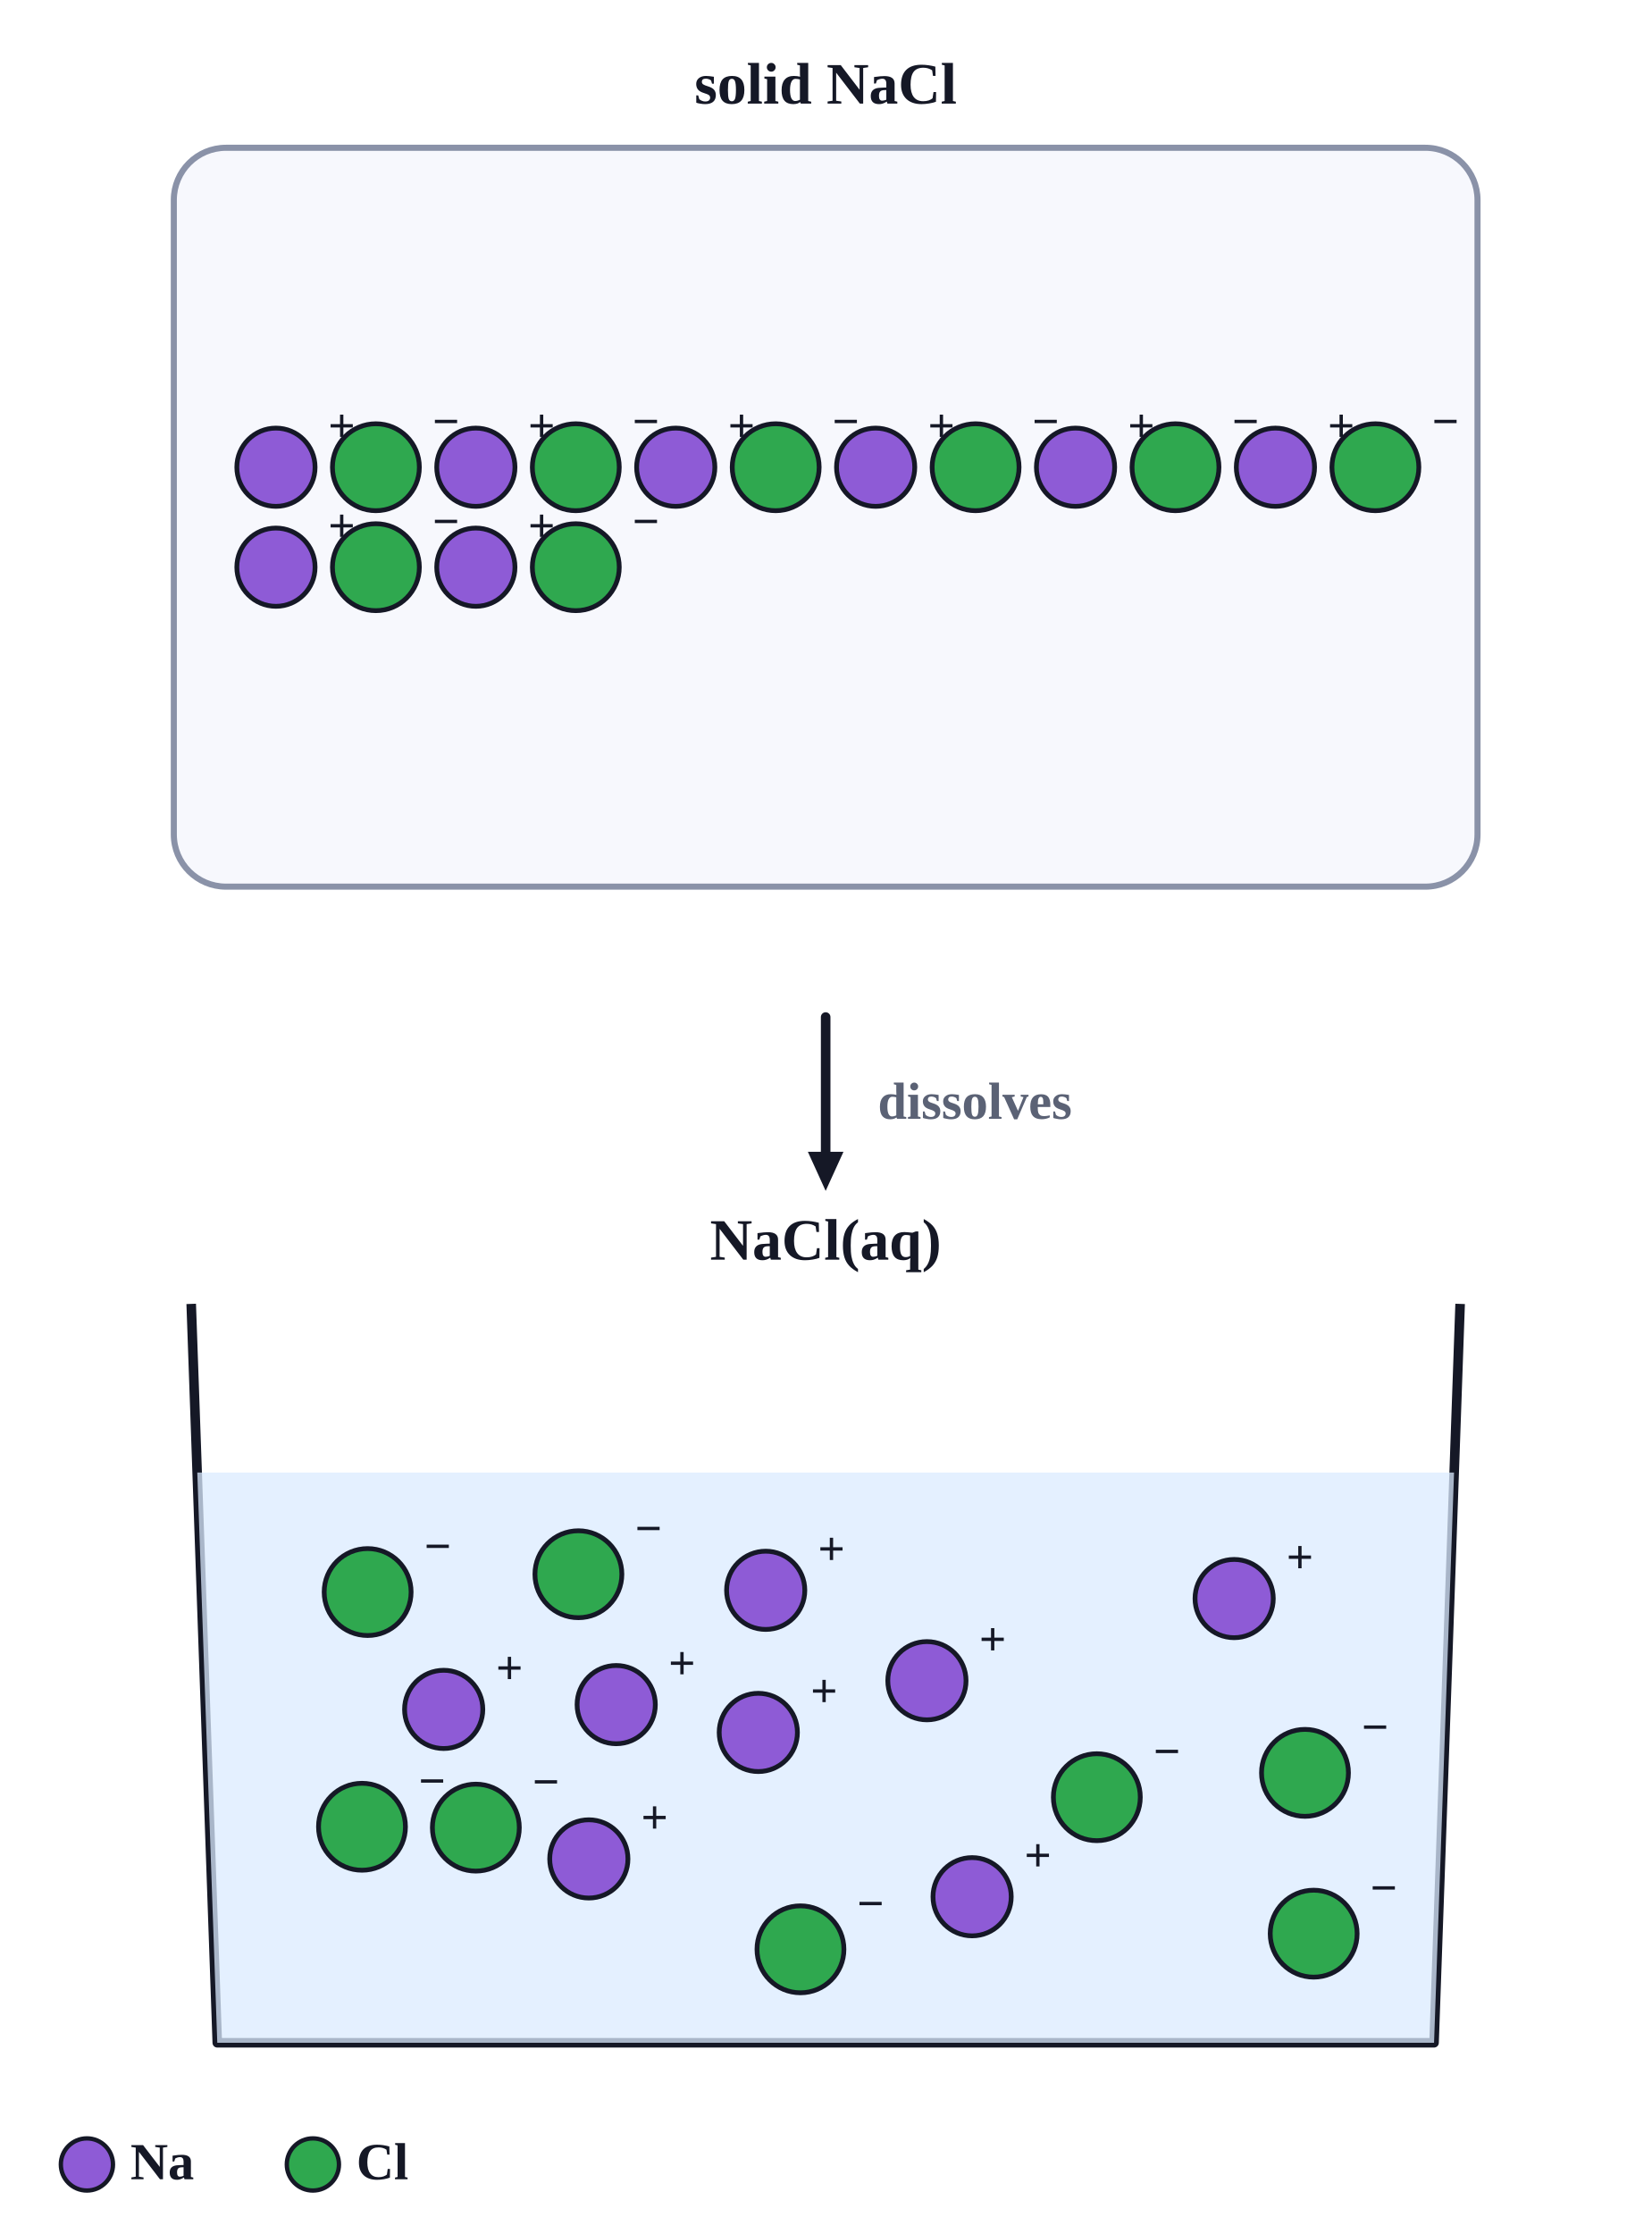
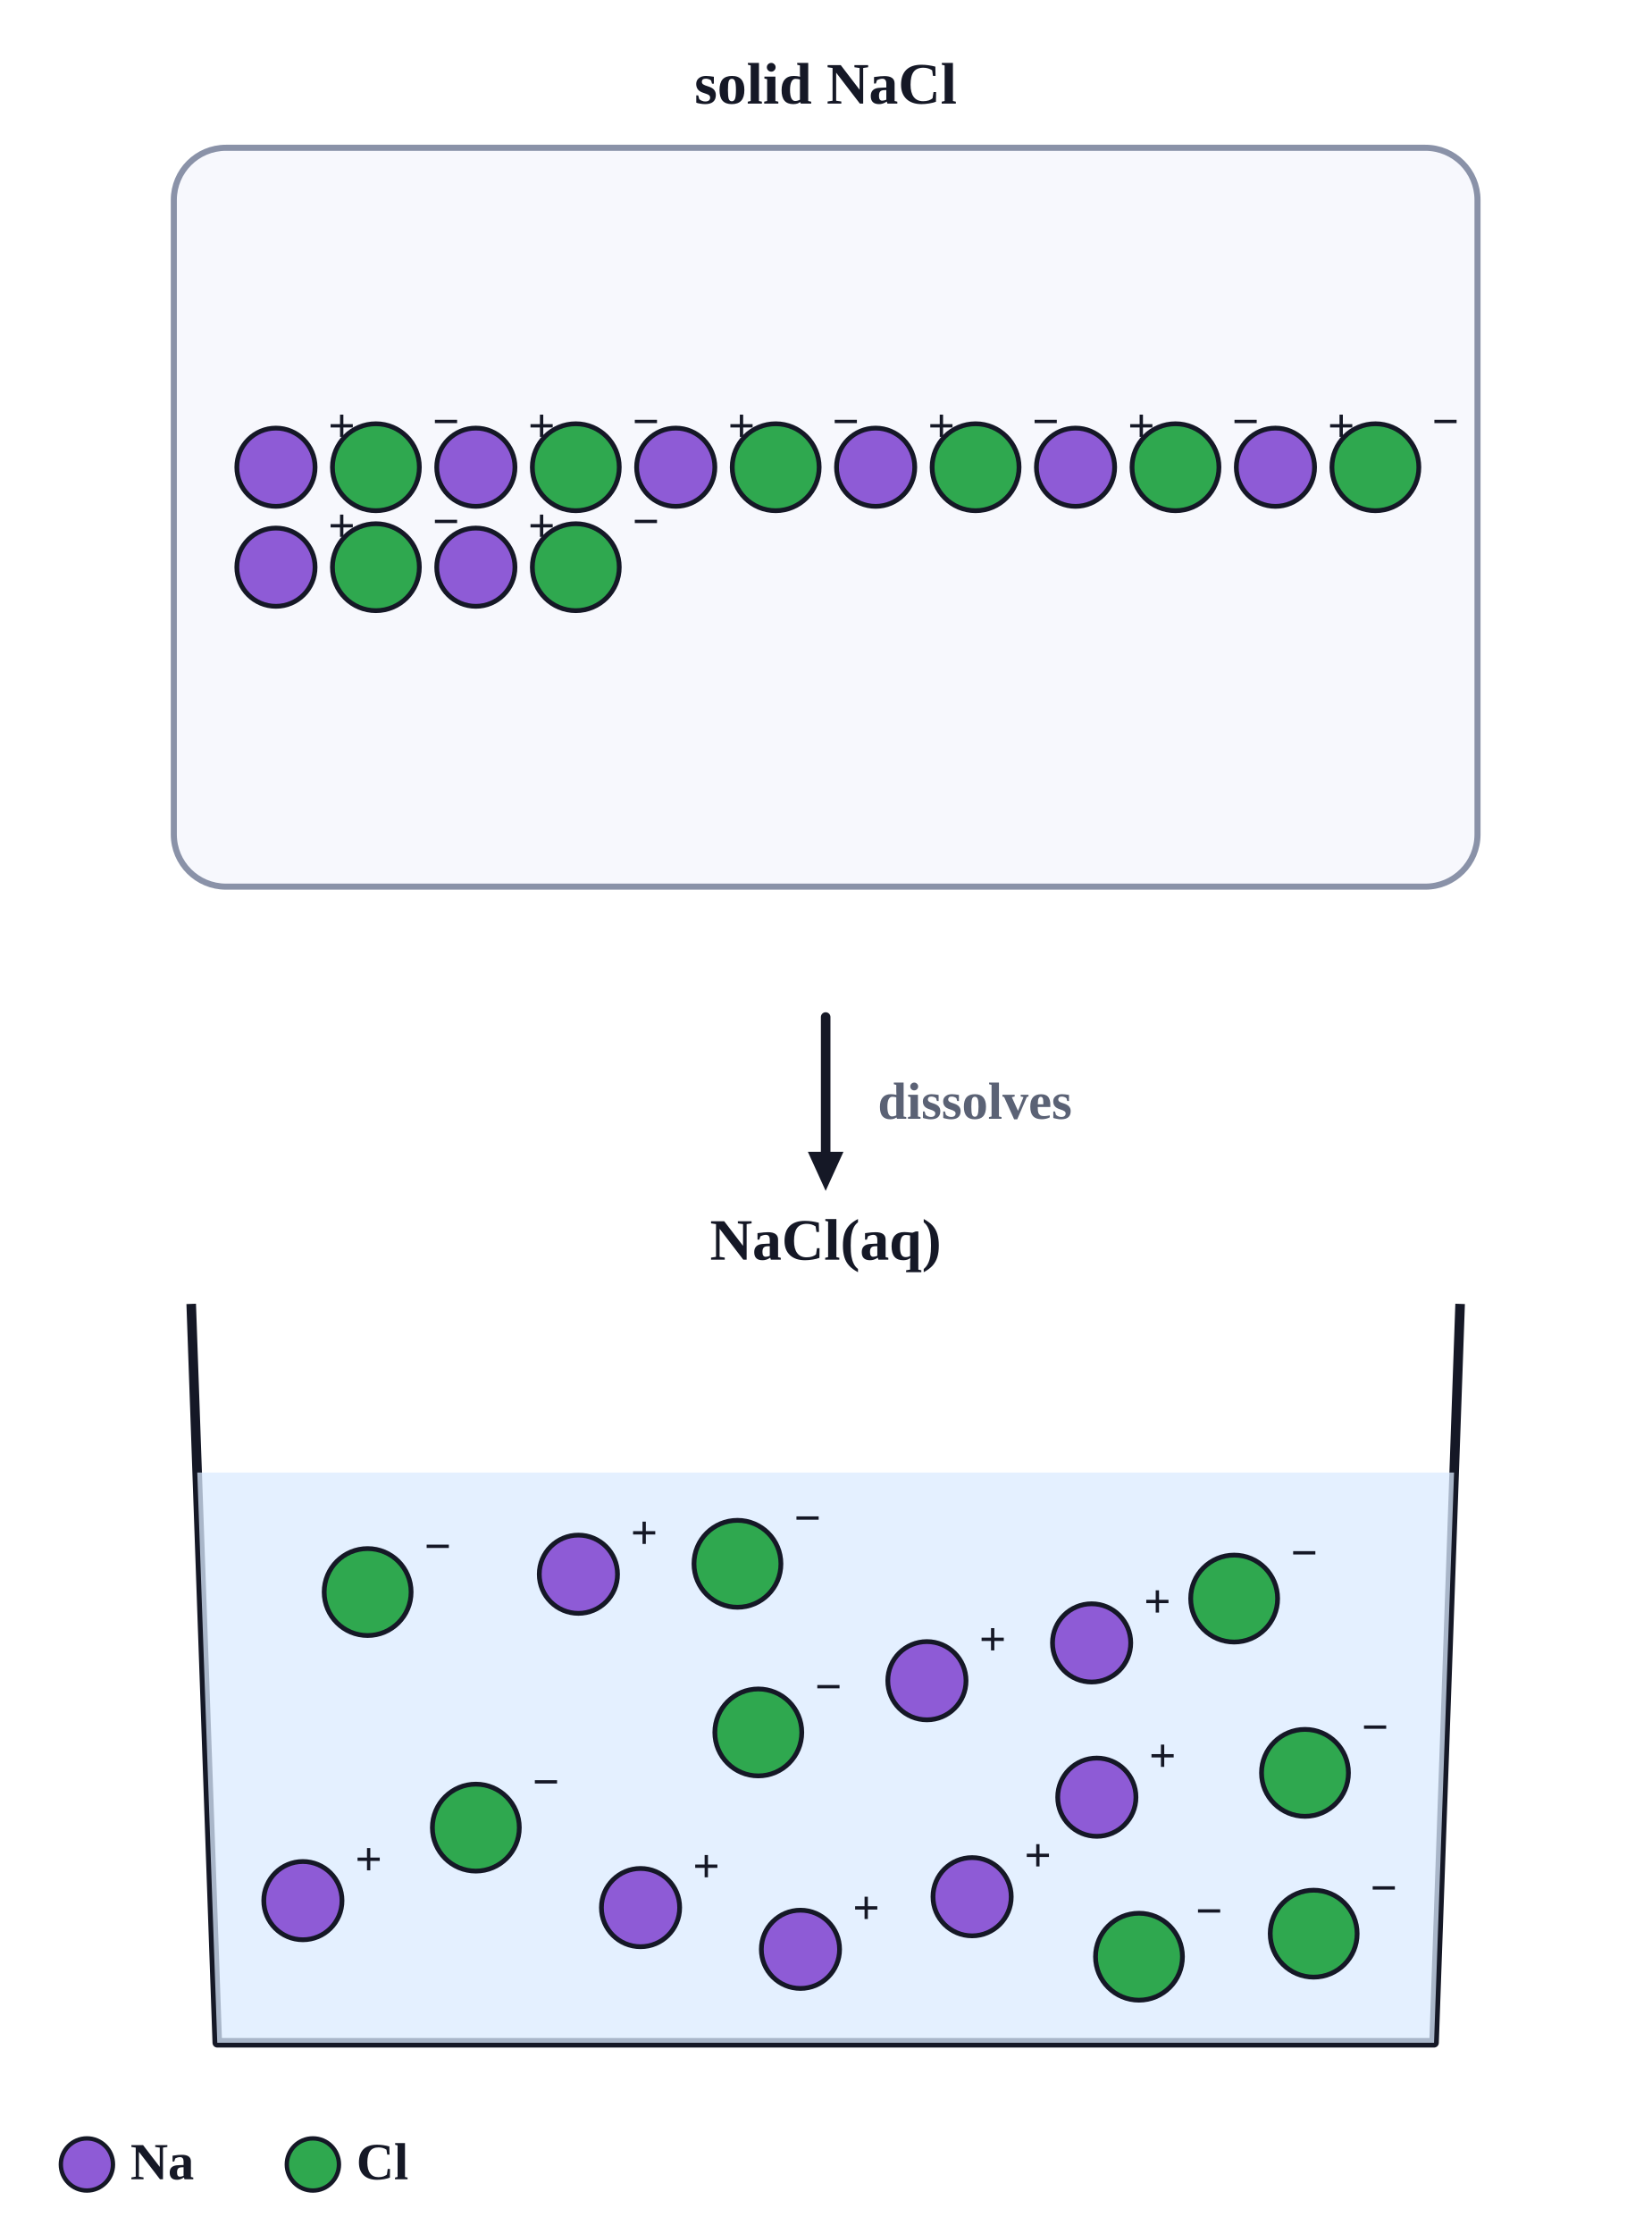
<svg xmlns="http://www.w3.org/2000/svg" viewBox="0 0 380.0 514.0" width="380.0" height="514.0" role="img" aria-label="Left: a sodium chloride lattice in water. Right: separate Na⁺ and Cl⁻ ions spread through the water." style="color:var(--vx-ink, #151826);font-family:inherit;max-width:100%;height:auto">
  <text x="190.0" y="20.0" font-size="13.5" font-weight="700" text-anchor="middle" dominant-baseline="middle" fill="var(--vx-ink, #151826)">solid NaCl</text>
  <rect x="40.0" y="34.0" width="300.0" height="170.0" rx="12" fill="#f7f8fd" stroke="var(--vx-line, #8a92a8)" stroke-width="1.4" />
  <circle cx="63.5" cy="107.5" r="9.0" fill="#8e5bd6" stroke="#151826" stroke-width="1.1" />
  <text x="75.5" y="98.5" font-size="11" font-weight="800" text-anchor="start" dominant-baseline="middle" fill="var(--vx-ink, #151826)">+</text>
  <circle cx="86.5" cy="107.5" r="10.0" fill="#2fa84f" stroke="#151826" stroke-width="1.1" />
  <text x="99.5" y="97.5" font-size="11" font-weight="800" text-anchor="start" dominant-baseline="middle" fill="var(--vx-ink, #151826)">−</text>
  <circle cx="109.5" cy="107.5" r="9.0" fill="#8e5bd6" stroke="#151826" stroke-width="1.1" />
  <text x="121.5" y="98.5" font-size="11" font-weight="800" text-anchor="start" dominant-baseline="middle" fill="var(--vx-ink, #151826)">+</text>
  <circle cx="132.5" cy="107.5" r="10.0" fill="#2fa84f" stroke="#151826" stroke-width="1.1" />
  <text x="145.5" y="97.5" font-size="11" font-weight="800" text-anchor="start" dominant-baseline="middle" fill="var(--vx-ink, #151826)">−</text>
  <circle cx="155.5" cy="107.5" r="9.0" fill="#8e5bd6" stroke="#151826" stroke-width="1.1" />
  <text x="167.5" y="98.5" font-size="11" font-weight="800" text-anchor="start" dominant-baseline="middle" fill="var(--vx-ink, #151826)">+</text>
  <circle cx="178.5" cy="107.5" r="10.0" fill="#2fa84f" stroke="#151826" stroke-width="1.1" />
  <text x="191.5" y="97.5" font-size="11" font-weight="800" text-anchor="start" dominant-baseline="middle" fill="var(--vx-ink, #151826)">−</text>
  <circle cx="201.5" cy="107.5" r="9.0" fill="#8e5bd6" stroke="#151826" stroke-width="1.1" />
  <text x="213.5" y="98.5" font-size="11" font-weight="800" text-anchor="start" dominant-baseline="middle" fill="var(--vx-ink, #151826)">+</text>
  <circle cx="224.5" cy="107.5" r="10.0" fill="#2fa84f" stroke="#151826" stroke-width="1.1" />
  <text x="237.5" y="97.5" font-size="11" font-weight="800" text-anchor="start" dominant-baseline="middle" fill="var(--vx-ink, #151826)">−</text>
  <circle cx="247.5" cy="107.5" r="9.0" fill="#8e5bd6" stroke="#151826" stroke-width="1.1" />
  <text x="259.5" y="98.5" font-size="11" font-weight="800" text-anchor="start" dominant-baseline="middle" fill="var(--vx-ink, #151826)">+</text>
  <circle cx="270.5" cy="107.5" r="10.0" fill="#2fa84f" stroke="#151826" stroke-width="1.1" />
  <text x="283.5" y="97.5" font-size="11" font-weight="800" text-anchor="start" dominant-baseline="middle" fill="var(--vx-ink, #151826)">−</text>
  <circle cx="293.5" cy="107.5" r="9.0" fill="#8e5bd6" stroke="#151826" stroke-width="1.1" />
  <text x="305.5" y="98.5" font-size="11" font-weight="800" text-anchor="start" dominant-baseline="middle" fill="var(--vx-ink, #151826)">+</text>
  <circle cx="316.5" cy="107.5" r="10.0" fill="#2fa84f" stroke="#151826" stroke-width="1.1" />
  <text x="329.5" y="97.5" font-size="11" font-weight="800" text-anchor="start" dominant-baseline="middle" fill="var(--vx-ink, #151826)">−</text>
  <circle cx="63.5" cy="130.5" r="9.0" fill="#8e5bd6" stroke="#151826" stroke-width="1.1" />
  <text x="75.5" y="121.5" font-size="11" font-weight="800" text-anchor="start" dominant-baseline="middle" fill="var(--vx-ink, #151826)">+</text>
  <circle cx="86.5" cy="130.5" r="10.0" fill="#2fa84f" stroke="#151826" stroke-width="1.1" />
  <text x="99.5" y="120.5" font-size="11" font-weight="800" text-anchor="start" dominant-baseline="middle" fill="var(--vx-ink, #151826)">−</text>
  <circle cx="109.5" cy="130.5" r="9.0" fill="#8e5bd6" stroke="#151826" stroke-width="1.1" />
  <text x="121.5" y="121.5" font-size="11" font-weight="800" text-anchor="start" dominant-baseline="middle" fill="var(--vx-ink, #151826)">+</text>
  <circle cx="132.5" cy="130.5" r="10.0" fill="#2fa84f" stroke="#151826" stroke-width="1.1" />
  <text x="145.5" y="120.5" font-size="11" font-weight="800" text-anchor="start" dominant-baseline="middle" fill="var(--vx-ink, #151826)">−</text>
  <path d="M190.0 234.0 L190.0 265.9" stroke="var(--vx-ink, #151826)" stroke-width="2.2" stroke-linecap="round" fill="none" />
  <path d="M190.0 274.0 L185.9 265.0 L194.1 265.0 Z" fill="var(--vx-ink, #151826)" />
  <text x="202.0" y="254.0" font-size="12" font-weight="600" text-anchor="start" dominant-baseline="middle" fill="var(--vx-soft, #5b6275)">dissolves</text>
  <text x="190.0" y="286.0" font-size="13.5" font-weight="700" text-anchor="middle" dominant-baseline="middle" fill="var(--vx-ink, #151826)">NaCl(aq)</text>
  <path d="M44.0 300.0 L50.0 470.0 L330.0 470.0 L336.0 300.0" fill="none" stroke="var(--vx-ink, #151826)" stroke-width="2.2" stroke-linejoin="round" />
  <path d="M45.4 338.8 L50.0 470.0 L330.0 470.0 L334.6 338.8 Z" fill="#dbeafe" fill-opacity=".75" />
-   <circle cx="284.0" cy="367.8" r="9.0" fill="#8e5bd6" stroke="#151826" stroke-width="1.1" />
-   <text x="296.0" y="358.8" font-size="11" font-weight="800" text-anchor="start" dominant-baseline="middle" fill="var(--vx-ink, #151826)">+</text>
+   <circle cx="284.0" cy="367.8" r="10.0" fill="#2fa84f" stroke="#151826" stroke-width="1.1" />
+   <text x="297.0" y="357.8" font-size="11" font-weight="800" text-anchor="start" dominant-baseline="middle" fill="var(--vx-ink, #151826)">−</text>
  <circle cx="223.7" cy="436.4" r="9.0" fill="#8e5bd6" stroke="#151826" stroke-width="1.1" />
  <text x="235.7" y="427.4" font-size="11" font-weight="800" text-anchor="start" dominant-baseline="middle" fill="var(--vx-ink, #151826)">+</text>
  <circle cx="213.3" cy="386.7" r="9.0" fill="#8e5bd6" stroke="#151826" stroke-width="1.1" />
  <text x="225.3" y="377.7" font-size="11" font-weight="800" text-anchor="start" dominant-baseline="middle" fill="var(--vx-ink, #151826)">+</text>
  <circle cx="300.3" cy="407.9" r="10.0" fill="#2fa84f" stroke="#151826" stroke-width="1.1" />
  <text x="313.3" y="397.9" font-size="11" font-weight="800" text-anchor="start" dominant-baseline="middle" fill="var(--vx-ink, #151826)">−</text>
  <circle cx="84.6" cy="366.3" r="10.0" fill="#2fa84f" stroke="#151826" stroke-width="1.1" />
  <text x="97.6" y="356.3" font-size="11" font-weight="800" text-anchor="start" dominant-baseline="middle" fill="var(--vx-ink, #151826)">−</text>
-   <circle cx="184.2" cy="448.5" r="10.0" fill="#2fa84f" stroke="#151826" stroke-width="1.1" />
-   <text x="197.2" y="438.5" font-size="11" font-weight="800" text-anchor="start" dominant-baseline="middle" fill="var(--vx-ink, #151826)">−</text>
+   <circle cx="184.2" cy="448.5" r="9.0" fill="#8e5bd6" stroke="#151826" stroke-width="1.1" />
+   <text x="196.2" y="439.5" font-size="11" font-weight="800" text-anchor="start" dominant-baseline="middle" fill="var(--vx-ink, #151826)">+</text>
  <circle cx="109.5" cy="420.5" r="10.0" fill="#2fa84f" stroke="#151826" stroke-width="1.1" />
  <text x="122.5" y="410.5" font-size="11" font-weight="800" text-anchor="start" dominant-baseline="middle" fill="var(--vx-ink, #151826)">−</text>
-   <circle cx="252.4" cy="413.5" r="10.0" fill="#2fa84f" stroke="#151826" stroke-width="1.1" />
-   <text x="265.4" y="403.5" font-size="11" font-weight="800" text-anchor="start" dominant-baseline="middle" fill="var(--vx-ink, #151826)">−</text>
-   <circle cx="83.3" cy="420.3" r="10.0" fill="#2fa84f" stroke="#151826" stroke-width="1.1" />
-   <text x="96.3" y="410.3" font-size="11" font-weight="800" text-anchor="start" dominant-baseline="middle" fill="var(--vx-ink, #151826)">−</text>
-   <circle cx="135.5" cy="427.7" r="9.0" fill="#8e5bd6" stroke="#151826" stroke-width="1.1" />
-   <text x="147.5" y="418.7" font-size="11" font-weight="800" text-anchor="start" dominant-baseline="middle" fill="var(--vx-ink, #151826)">+</text>
-   <circle cx="174.5" cy="398.6" r="9.0" fill="#8e5bd6" stroke="#151826" stroke-width="1.1" />
-   <text x="186.5" y="389.6" font-size="11" font-weight="800" text-anchor="start" dominant-baseline="middle" fill="var(--vx-ink, #151826)">+</text>
-   <circle cx="102.1" cy="393.3" r="9.0" fill="#8e5bd6" stroke="#151826" stroke-width="1.1" />
-   <text x="114.1" y="384.3" font-size="11" font-weight="800" text-anchor="start" dominant-baseline="middle" fill="var(--vx-ink, #151826)">+</text>
-   <circle cx="176.2" cy="365.9" r="9.0" fill="#8e5bd6" stroke="#151826" stroke-width="1.1" />
-   <text x="188.2" y="356.9" font-size="11" font-weight="800" text-anchor="start" dominant-baseline="middle" fill="var(--vx-ink, #151826)">+</text>
-   <circle cx="141.8" cy="392.2" r="9.0" fill="#8e5bd6" stroke="#151826" stroke-width="1.1" />
-   <text x="153.8" y="383.2" font-size="11" font-weight="800" text-anchor="start" dominant-baseline="middle" fill="var(--vx-ink, #151826)">+</text>
+   <circle cx="252.4" cy="413.5" r="9.0" fill="#8e5bd6" stroke="#151826" stroke-width="1.1" />
+   <text x="264.4" y="404.5" font-size="11" font-weight="800" text-anchor="start" dominant-baseline="middle" fill="var(--vx-ink, #151826)">+</text>
+   <circle cx="174.5" cy="398.6" r="10.0" fill="#2fa84f" stroke="#151826" stroke-width="1.1" />
+   <text x="187.5" y="388.6" font-size="11" font-weight="800" text-anchor="start" dominant-baseline="middle" fill="var(--vx-ink, #151826)">−</text>
  <circle cx="302.3" cy="444.9" r="10.0" fill="#2fa84f" stroke="#151826" stroke-width="1.1" />
  <text x="315.3" y="434.9" font-size="11" font-weight="800" text-anchor="start" dominant-baseline="middle" fill="var(--vx-ink, #151826)">−</text>
-   <circle cx="133.1" cy="362.2" r="10.0" fill="#2fa84f" stroke="#151826" stroke-width="1.1" />
-   <text x="146.1" y="352.2" font-size="11" font-weight="800" text-anchor="start" dominant-baseline="middle" fill="var(--vx-ink, #151826)">−</text>
+   <circle cx="69.7" cy="437.3" r="9.0" fill="#8e5bd6" stroke="#151826" stroke-width="1.1" />
+   <text x="81.7" y="428.3" font-size="11" font-weight="800" text-anchor="start" dominant-baseline="middle" fill="var(--vx-ink, #151826)">+</text>
+   <circle cx="169.7" cy="359.8" r="10.0" fill="#2fa84f" stroke="#151826" stroke-width="1.1" />
+   <text x="182.7" y="349.8" font-size="11" font-weight="800" text-anchor="start" dominant-baseline="middle" fill="var(--vx-ink, #151826)">−</text>
+   <circle cx="133.1" cy="362.2" r="9.0" fill="#8e5bd6" stroke="#151826" stroke-width="1.1" />
+   <text x="145.1" y="353.2" font-size="11" font-weight="800" text-anchor="start" dominant-baseline="middle" fill="var(--vx-ink, #151826)">+</text>
+   <circle cx="251.2" cy="378.0" r="9.0" fill="#8e5bd6" stroke="#151826" stroke-width="1.1" />
+   <text x="263.2" y="369.0" font-size="11" font-weight="800" text-anchor="start" dominant-baseline="middle" fill="var(--vx-ink, #151826)">+</text>
+   <circle cx="147.4" cy="438.9" r="9.0" fill="#8e5bd6" stroke="#151826" stroke-width="1.1" />
+   <text x="159.4" y="429.9" font-size="11" font-weight="800" text-anchor="start" dominant-baseline="middle" fill="var(--vx-ink, #151826)">+</text>
+   <circle cx="262.1" cy="450.2" r="10.0" fill="#2fa84f" stroke="#151826" stroke-width="1.1" />
+   <text x="275.1" y="440.2" font-size="11" font-weight="800" text-anchor="start" dominant-baseline="middle" fill="var(--vx-ink, #151826)">−</text>
  <circle cx="20" cy="498" r="6" fill="#8e5bd6" stroke="#151826" stroke-width="1" />
  <text x="30.0" y="498.0" font-size="12" font-weight="600" text-anchor="start" dominant-baseline="middle" fill="var(--vx-ink, #151826)">Na</text>
  <circle cx="72" cy="498" r="6" fill="#2fa84f" stroke="#151826" stroke-width="1" />
  <text x="82.0" y="498.0" font-size="12" font-weight="600" text-anchor="start" dominant-baseline="middle" fill="var(--vx-ink, #151826)">Cl</text>
</svg>
